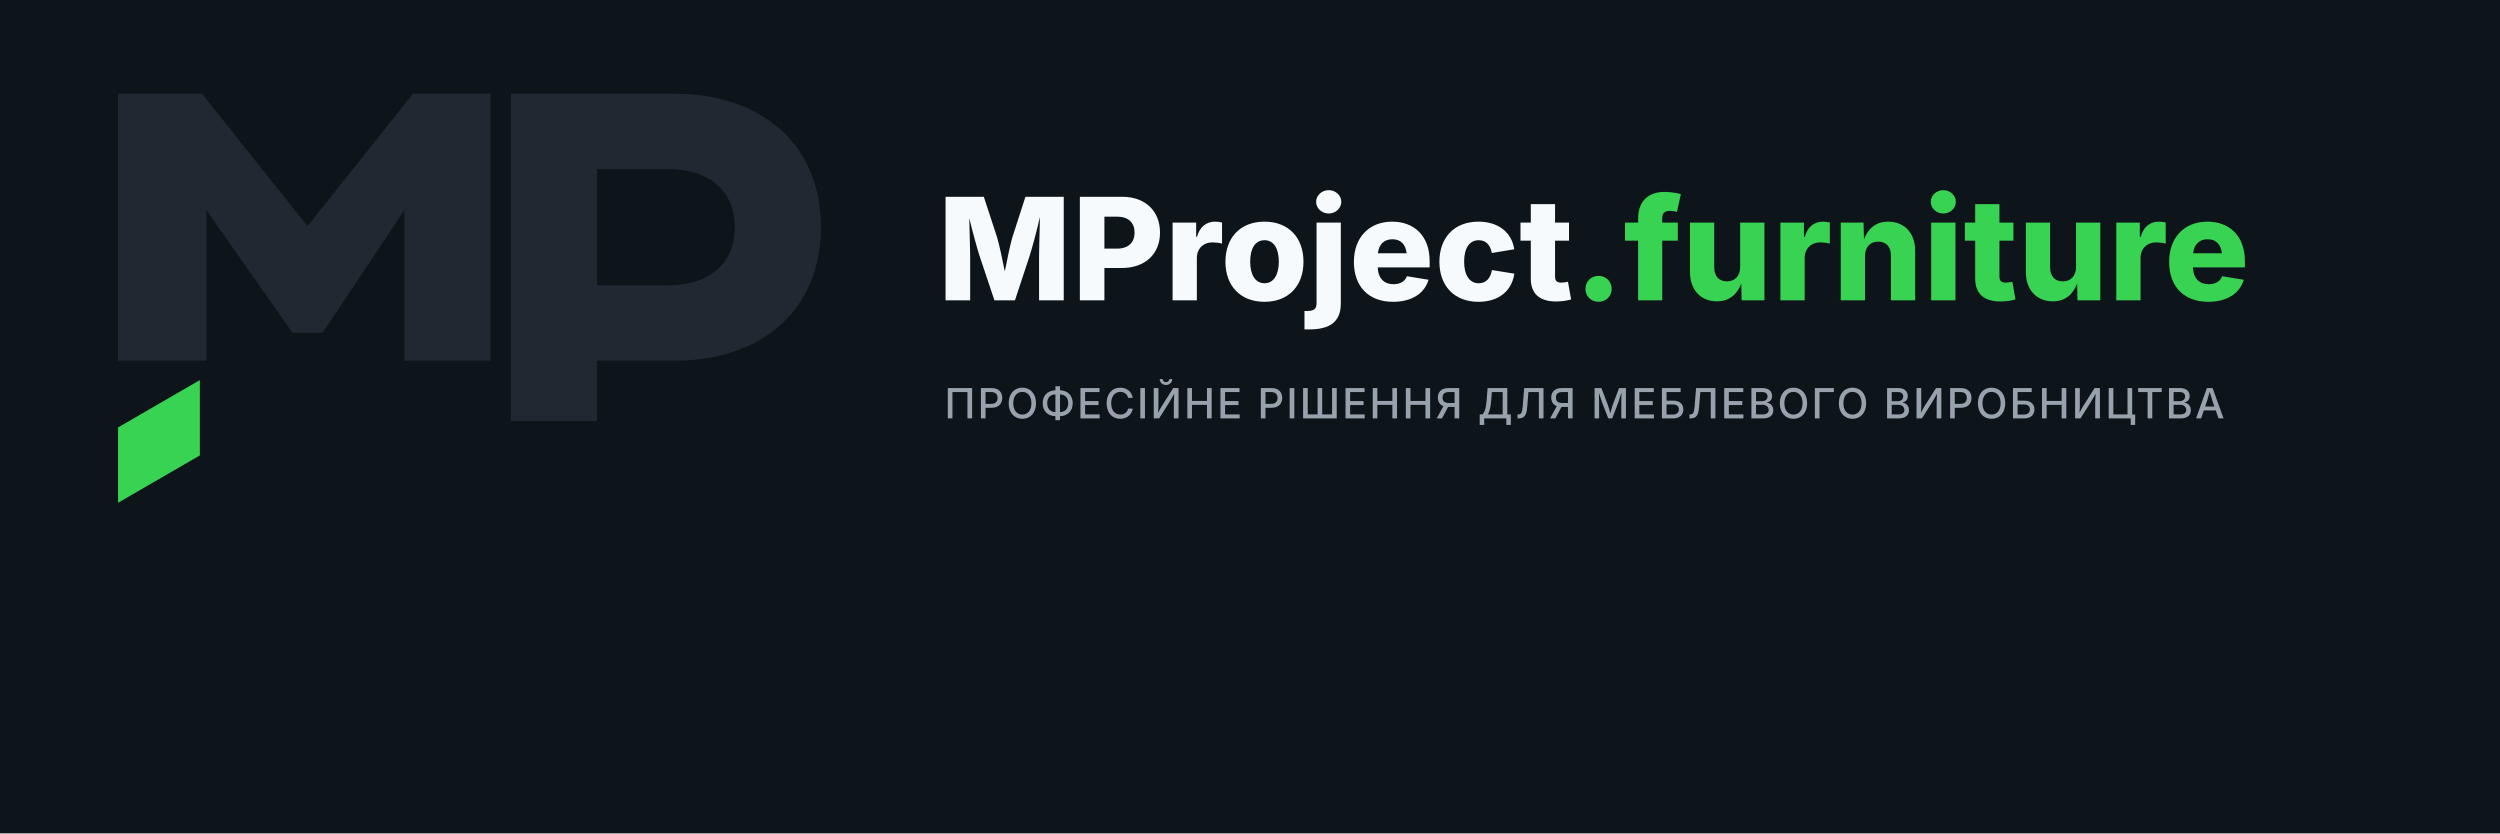
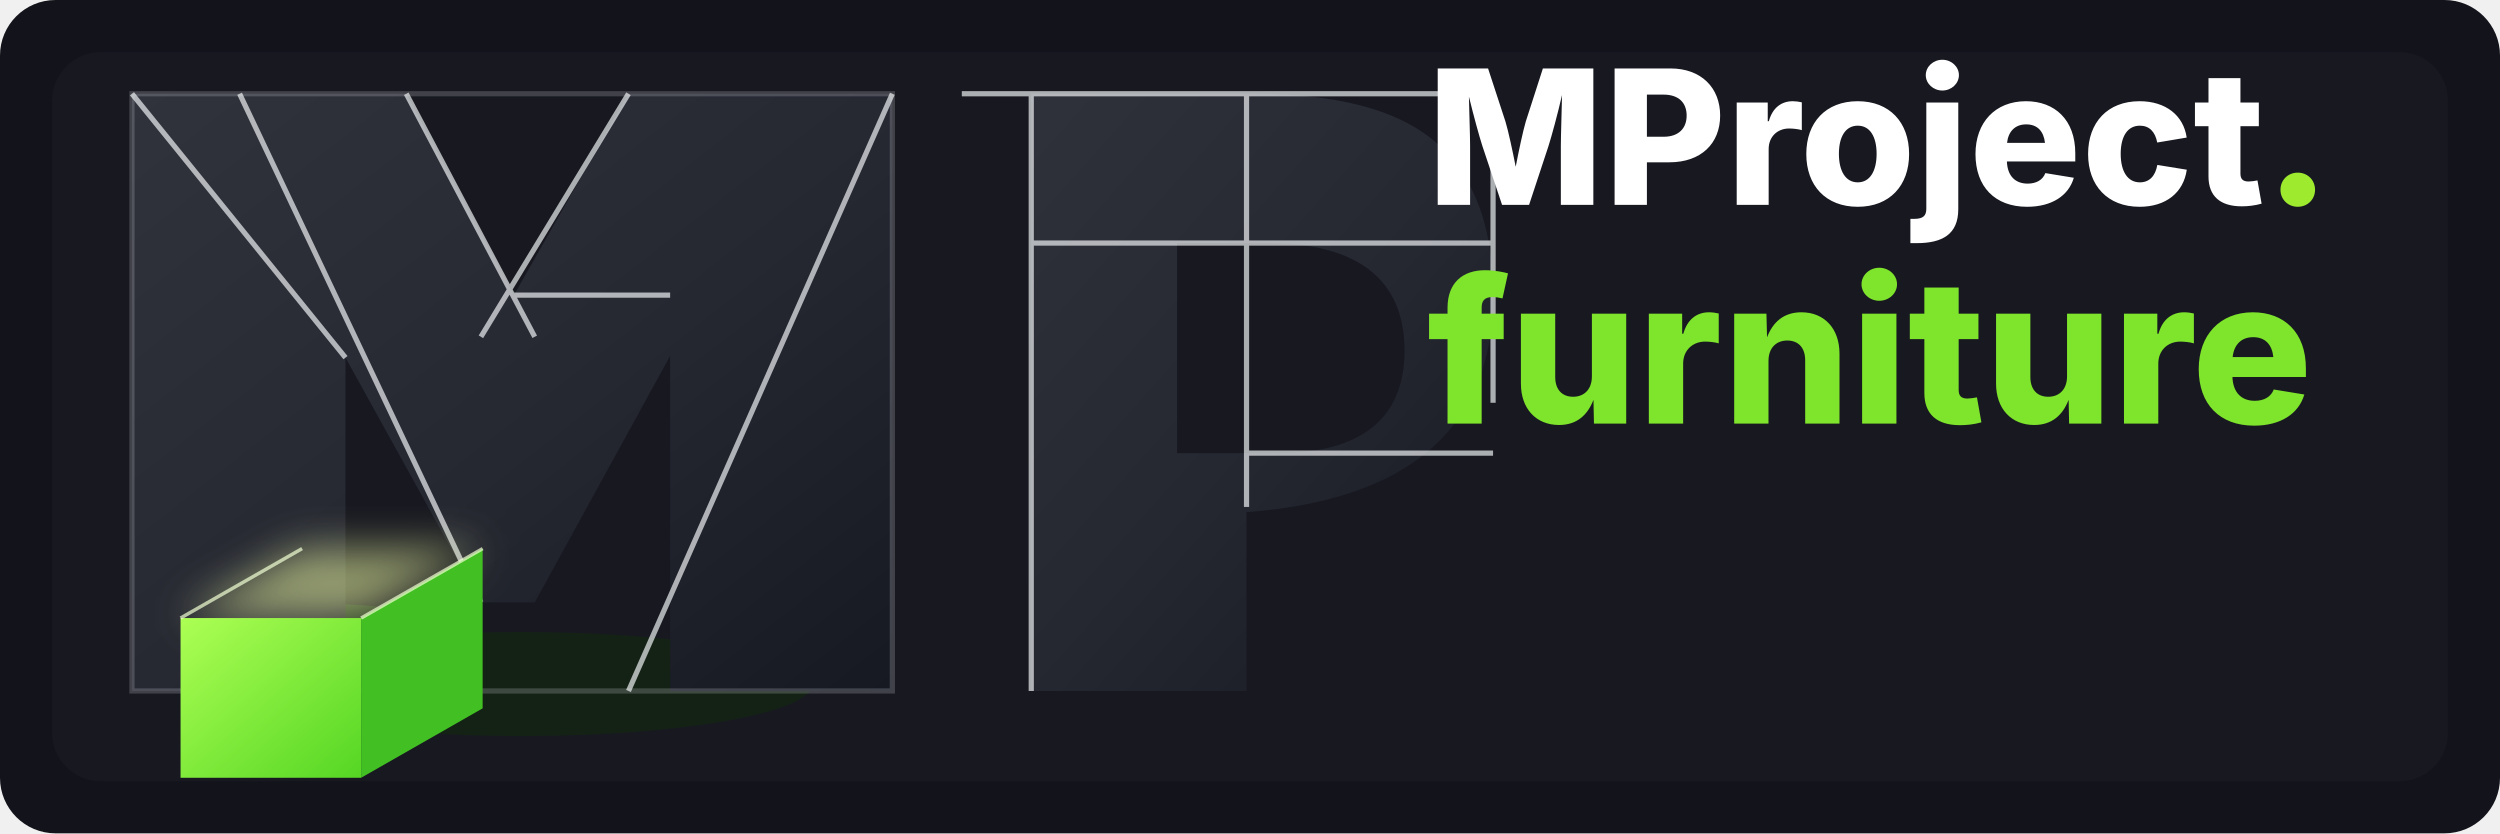
<svg xmlns="http://www.w3.org/2000/svg" width="1440" height="480" viewBox="0 0 1440 480" role="img" aria-labelledby="title desc">
-   <rect width="1440" height="480" fill="#0d141a" />
-   <g transform="translate(68 54) scale(.62)">
-     <path d="M0 248V0h78l98 123L274 0h72v248h-80V108l-76 114h-28L82 108v140z" fill="#202932" />
-     <path d="M365 304V0h152c82 0 136 48 136 124s-54 124-136 124h-72v56zm80-126h66c38 0 62-20 62-54s-24-54-62-54h-66z" fill="#202932" />
-     <path d="M0 310l76-44v70L0 380z" fill="#39d353" />
+   <defs>
+     <linearGradient id="panelDark" x1="0" x2="1" y1="0" y2="1">
+       <stop offset="0%" stop-color="#30323c" />
+       <stop offset="55%" stop-color="#252731" />
+       <stop offset="100%" stop-color="#161922" />
+     </linearGradient>
+     <linearGradient id="accentGreen" x1="0" x2="1" y1="0" y2="1">
+       <stop offset="0%" stop-color="#adff54" />
+       <stop offset="100%" stop-color="#55d623" />
+     </linearGradient>
+     <filter id="glow" x="-60%" y="-60%" width="220%" height="220%">
+       <feGaussianBlur stdDeviation="12" result="blur" />
+       <feColorMatrix in="blur" type="matrix" values="1 0 0 0 0.20  0 1 0 0 0.78  0 0 1 0 0.20  0 0 0 0.68 0" />
+     </filter>
+   </defs>
+   <rect x="0" y="0" width="1440" height="480" rx="32" fill="#13131b" />
+   <rect x="30" y="30" width="1380" height="420" rx="28" fill="#171820" />
+   <ellipse cx="190" cy="372" rx="82" ry="24" fill="#22411c" opacity=".60" />
+   <ellipse cx="300" cy="394" rx="168" ry="30" fill="#13290f" opacity=".55" />
+   <g transform="translate(76 54)">
+     <path d="M0 0h158l62 116L286 0h152v344H310V151l-78 142h-31L123 152v192H0z" fill="url(#panelDark)" />
+     <path d="M478 0h168c55 0 92 12 112 35 18 20 26 46 26 82 0 75-48 117-142 124v103H518V0zm124 86v121h58c48 0 73-20 73-59 0-41-27-62-79-62z" fill="url(#panelDark)" />
+     <g stroke="#f3f5f7" stroke-opacity=".68" stroke-width="3" fill="none">
+       <rect x="0" y="0" width="438" height="344" opacity=".28" />
+       <path d="M0 0l123 152M62 0l139 293M158 0l74 140M286 0l-85 140M438 0l-152 344M220 116l90 0" />
+       <path d="M478 0h306M518 0v344M642 0v238M784 0v178M518 86h266M642 207h142" />
+     </g>
+     <g transform="translate(28 244)">
+       <path d="M0 58l70-40h104l-70 40z" fill="#d8ff74" filter="url(#glow)" opacity=".82" />
+       <path d="M0 58h104v92H0z" fill="url(#accentGreen)" />
+       <path d="M104 58l70-40v92l-70 40z" fill="#42bf23" />
+       <path d="M0 58l70-40M104 58l70-40" stroke="#f1ffd3" stroke-opacity=".7" stroke-width="2" fill="none" />
+     </g>
  </g>
-   <g transform="translate(540 173)">
-     <text x="0" y="0" fill="#f7fafc" font-family="Inter, Segoe UI, Arial, sans-serif" font-size="82" font-weight="800">MProject<tspan fill="#39d353">.furniture</tspan>
+   <g transform="translate(822 118)">
+     <text x="0" y="0" fill="#ffffff" font-family="Inter, Segoe UI, Arial, sans-serif" font-size="108" font-weight="800">MProject<tspan fill="#9eea2f">.</tspan>
    </text>
-     <text x="4" y="68" fill="#98a2ad" font-family="Inter, Segoe UI, Arial, sans-serif" font-size="24" font-weight="500" letter-spacing="1.2">ПРОФЕСІЙНЕ РІШЕННЯ ДЛЯ МЕБЛЕВОГО ВИРОБНИЦТВА</text>
+     <text x="0" y="126" fill="#7ee42c" font-family="Inter, Segoe UI, Arial, sans-serif" font-size="116" font-weight="800">furniture</text>
  </g>
</svg>
